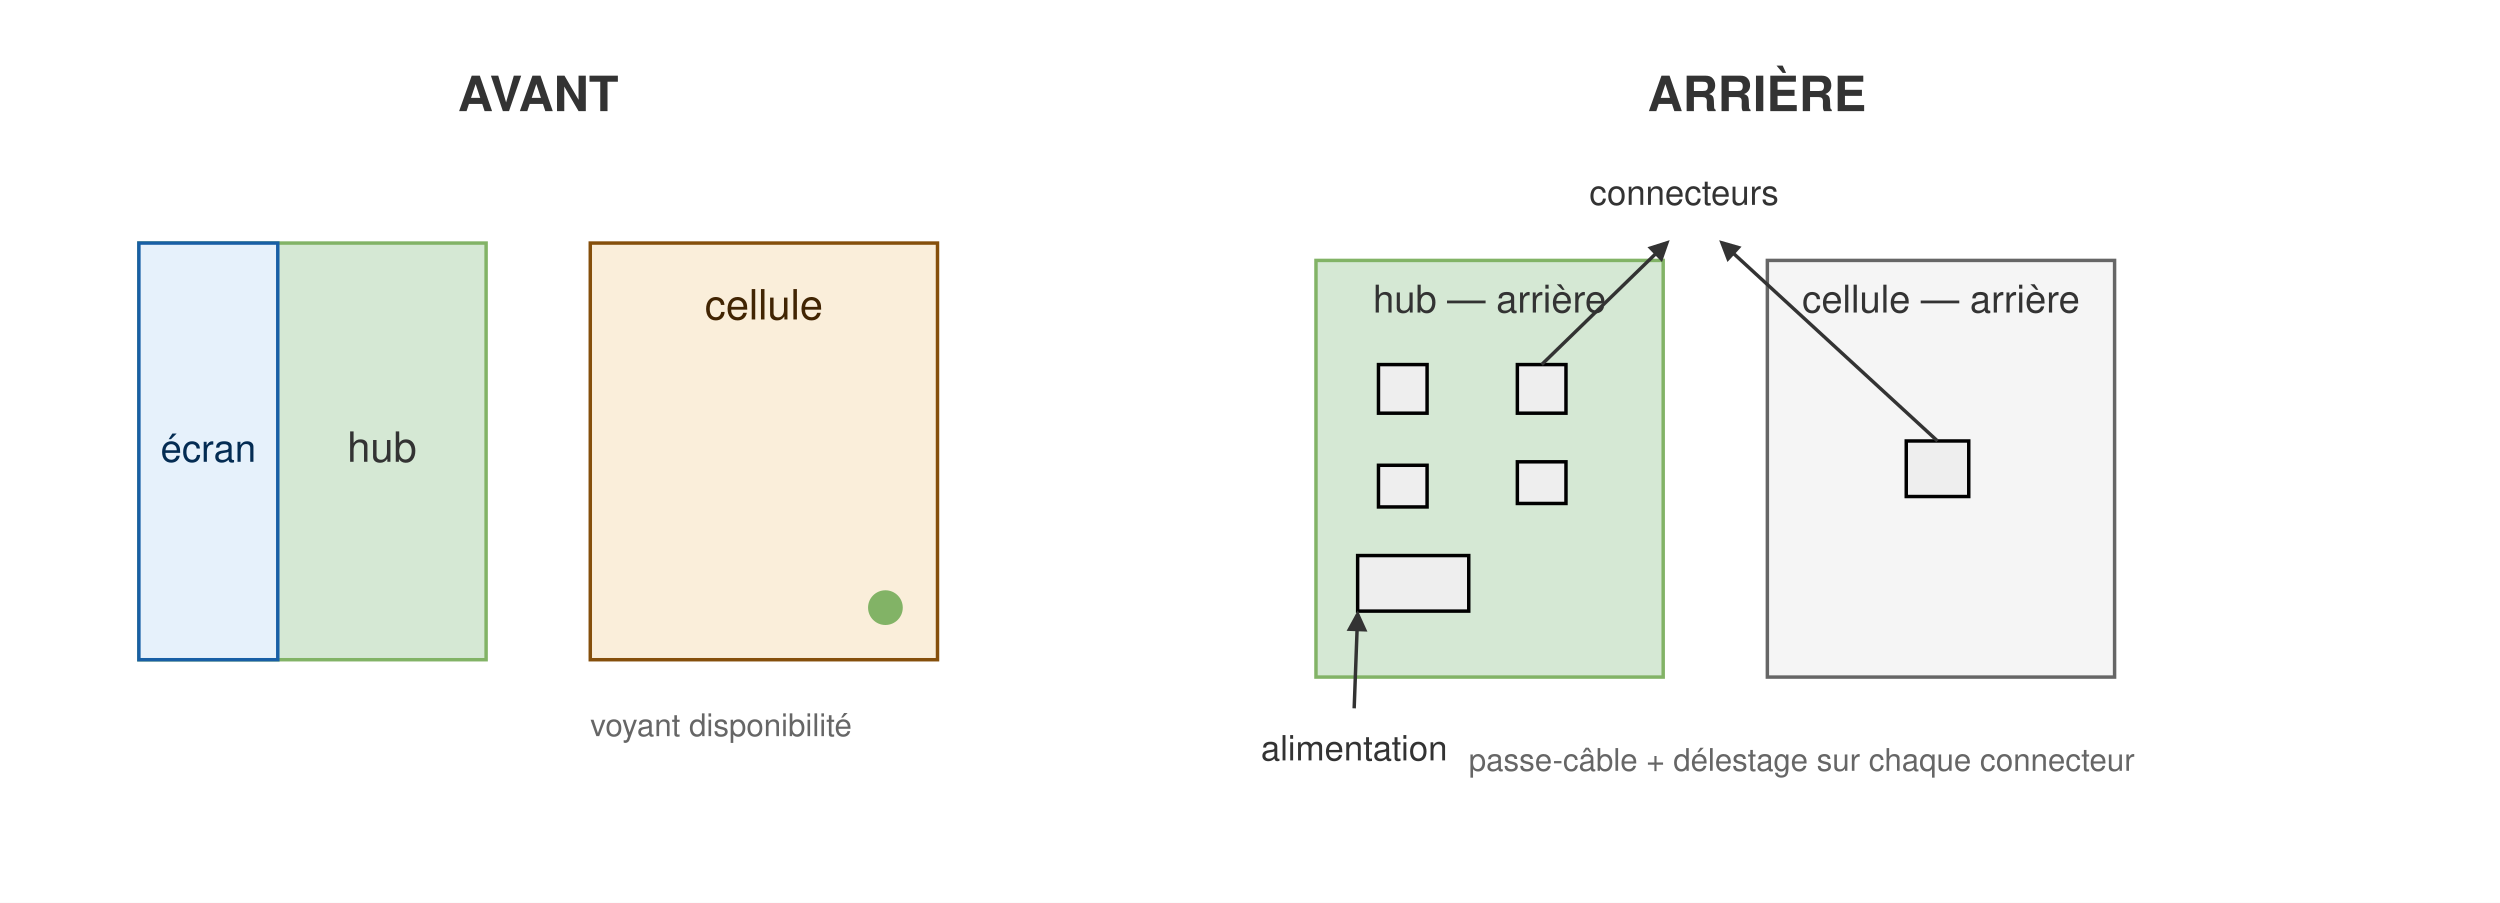
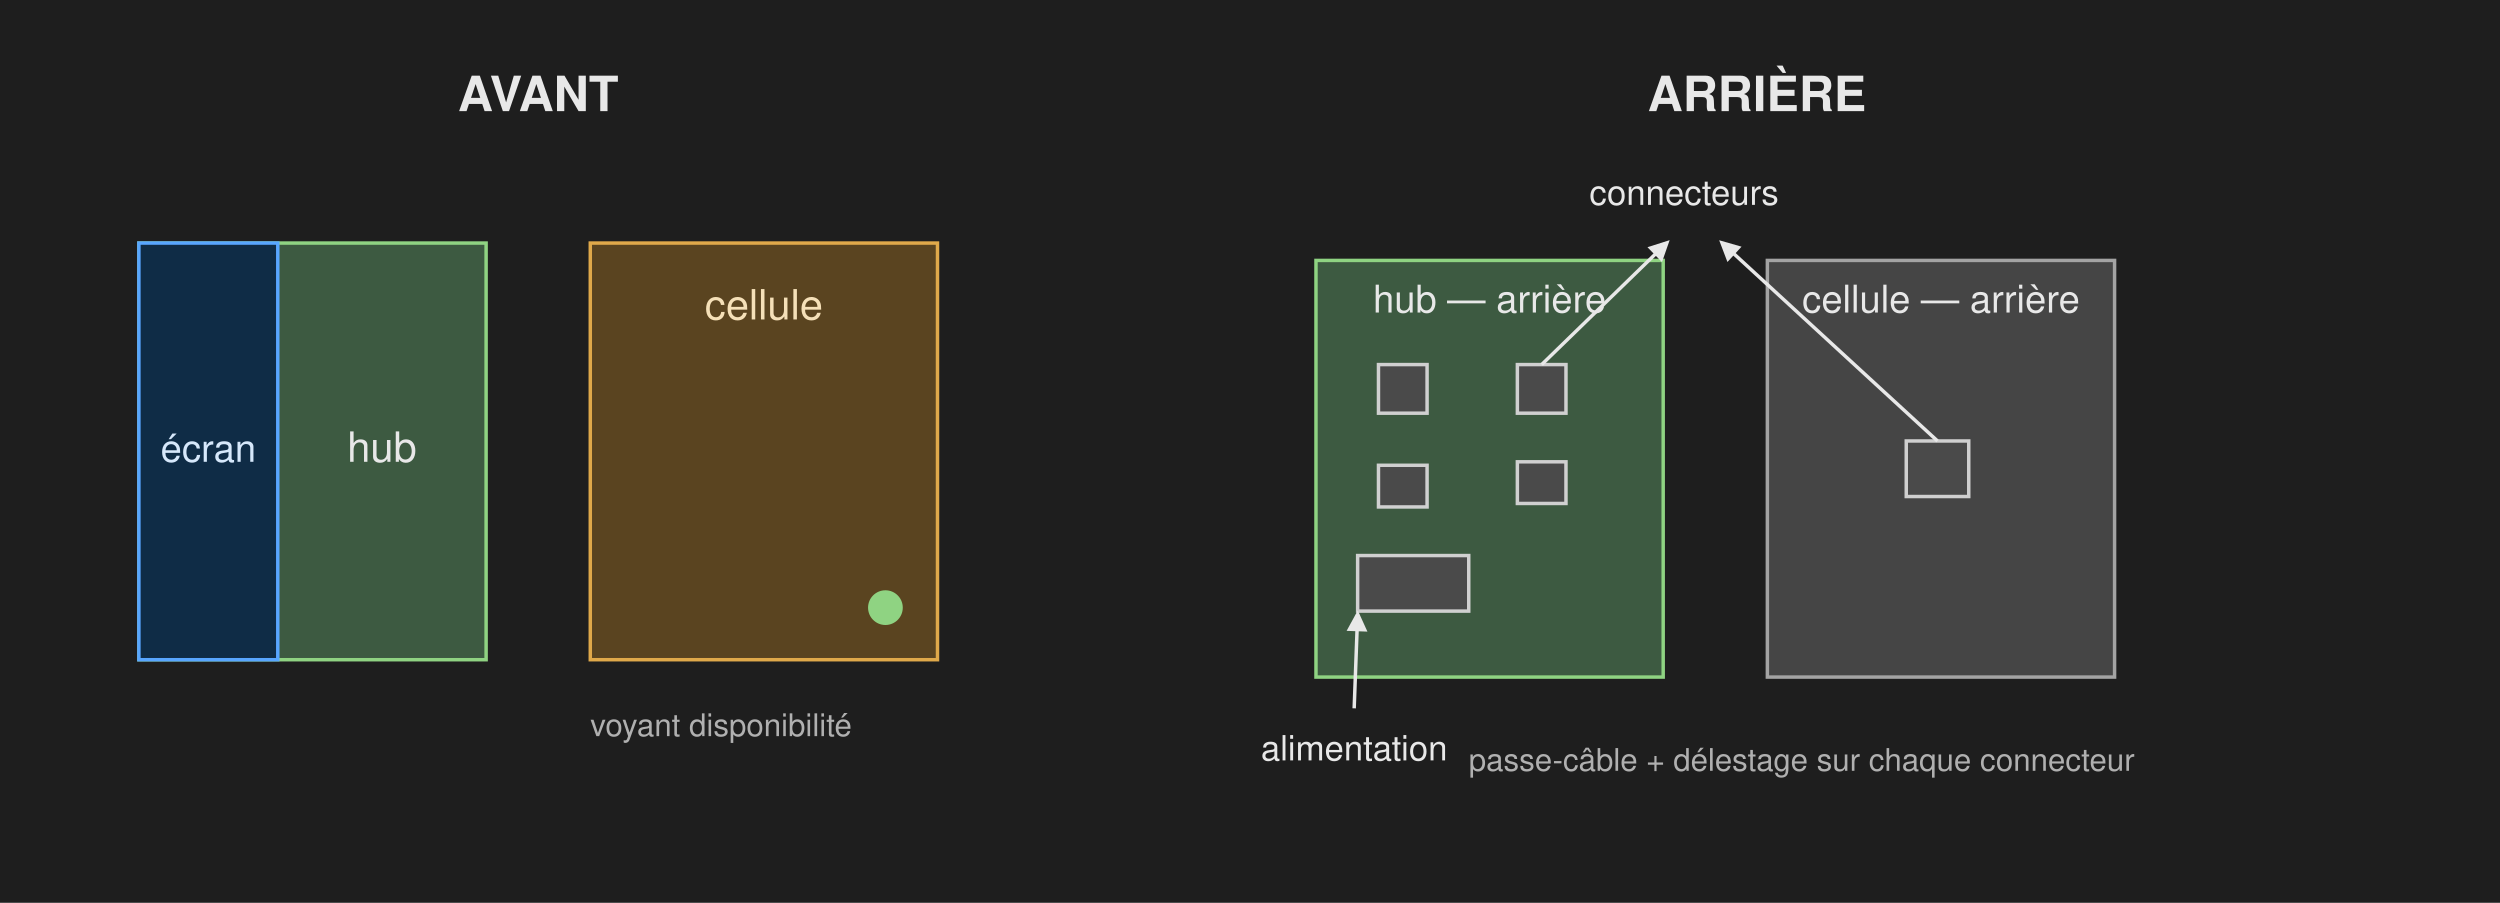
<svg xmlns="http://www.w3.org/2000/svg" width="720" height="260" viewBox="0 0 720 260" font-family="Helvetica, Arial, sans-serif">
-   <rect width="720" height="260" fill="#ffffff" />
+   <rect width="720" height="260" fill="#1e1e1e" />
  <defs>
    <marker id="arrow" viewBox="0 0 10 10" refX="8" refY="5" markerWidth="6" markerHeight="6" orient="auto-start-reverse">
-       <path d="M0,0L10,5L0,10z" fill="#333333" />
+       <path d="M0,0L10,5L0,10z" fill="#e8e8e8" />
    </marker>
  </defs>
-   <text x="155" y="32" text-anchor="middle" font-size="14" font-weight="bold" fill="#333333">AVANT</text>
-   <text x="506" y="32" text-anchor="middle" font-size="14" font-weight="bold" fill="#333333">ARRIÈRE</text>
-   <rect x="40" y="70" width="100" height="120" fill="#d5e8d4" stroke="#82b366" />
-   <rect x="40" y="70" width="40" height="120" fill="#E6F1FB" stroke="#185FA5" />
-   <text x="60" y="133" text-anchor="middle" font-size="11" fill="#042C53">écran</text>
-   <text x="110" y="133" text-anchor="middle" font-size="12" fill="#333333">hub</text>
-   <rect x="170" y="70" width="100" height="120" fill="#FAEEDA" stroke="#854F0B" />
-   <text x="220" y="92" text-anchor="middle" font-size="12" fill="#412402">cellule</text>
-   <circle cx="255" cy="175" r="5" fill="#82b366" />
-   <text x="170" y="212" font-size="9" fill="#666666">voyant disponibilité</text>
-   <rect x="379" y="75" width="100" height="120" fill="#d5e8d4" stroke="#82b366" />
-   <text x="429" y="90" text-anchor="middle" font-size="11" fill="#333333">hub — arrière</text>
-   <rect x="397" y="105" width="14" height="14" fill="#EEEEEE" stroke="#000000" />
-   <rect x="437" y="105" width="14" height="14" fill="#EEEEEE" stroke="#000000" />
-   <rect x="397" y="134" width="14" height="12" fill="#EEEEEE" stroke="#000000" />
-   <rect x="437" y="133" width="14" height="12" fill="#EEEEEE" stroke="#000000" />
-   <rect x="391" y="160" width="32" height="16" fill="#EEEEEE" stroke="#000000" />
-   <rect x="509" y="75" width="100" height="120" fill="#f5f5f5" stroke="#666666" />
-   <text x="559" y="90" text-anchor="middle" font-size="11" fill="#333333">cellule — arrière</text>
-   <rect x="549" y="127" width="18" height="16" fill="#EEEEEE" stroke="#000000" />
-   <text x="485" y="59" text-anchor="middle" font-size="10" fill="#333333">connecteurs</text>
-   <line x1="444" y1="105" x2="480" y2="70" stroke="#333333" stroke-width="1" marker-end="url(#arrow)" />
-   <line x1="558" y1="127" x2="496" y2="70" stroke="#333333" stroke-width="1" marker-end="url(#arrow)" />
-   <text x="390" y="219" text-anchor="middle" font-size="10" fill="#333333">alimentation</text>
-   <line x1="390" y1="204" x2="391" y2="177" stroke="#333333" stroke-width="1" marker-end="url(#arrow)" />
-   <text x="423" y="222" font-size="9" fill="#666666">passe-câble + délestage sur chaque connecteur</text>
+   <text x="155" y="32" text-anchor="middle" font-size="14" font-weight="bold" fill="#e8e8e8">AVANT</text>
+   <text x="506" y="32" text-anchor="middle" font-size="14" font-weight="bold" fill="#e8e8e8">ARRIÈRE</text>
+   <rect x="40" y="70" width="100" height="120" fill="#3d5a41" stroke="#8fd382" />
+   <rect x="40" y="70" width="40" height="120" fill="#0F2C46" stroke="#58A6FF" />
+   <text x="60" y="133" text-anchor="middle" font-size="11" fill="#D6E8FB">écran</text>
+   <text x="110" y="133" text-anchor="middle" font-size="12" fill="#e8e8e8">hub</text>
+   <rect x="170" y="70" width="100" height="120" fill="#5a4420" stroke="#e0a94a" />
+   <text x="220" y="92" text-anchor="middle" font-size="12" fill="#f5e0b8">cellule</text>
+   <circle cx="255" cy="175" r="5" fill="#8fd382" />
+   <text x="170" y="212" font-size="9" fill="#b0b0b0">voyant disponibilité</text>
+   <rect x="379" y="75" width="100" height="120" fill="#3d5a41" stroke="#8fd382" />
+   <text x="429" y="90" text-anchor="middle" font-size="11" fill="#e8e8e8">hub — arrière</text>
+   <rect x="397" y="105" width="14" height="14" fill="#4a4a4a" stroke="#d0d0d0" />
+   <rect x="437" y="105" width="14" height="14" fill="#4a4a4a" stroke="#d0d0d0" />
+   <rect x="397" y="134" width="14" height="12" fill="#4a4a4a" stroke="#d0d0d0" />
+   <rect x="437" y="133" width="14" height="12" fill="#4a4a4a" stroke="#d0d0d0" />
+   <rect x="391" y="160" width="32" height="16" fill="#4a4a4a" stroke="#d0d0d0" />
+   <rect x="509" y="75" width="100" height="120" fill="#454545" stroke="#a3a3a3" />
+   <text x="559" y="90" text-anchor="middle" font-size="11" fill="#e8e8e8">cellule — arrière</text>
+   <rect x="549" y="127" width="18" height="16" fill="#4a4a4a" stroke="#d0d0d0" />
+   <text x="485" y="59" text-anchor="middle" font-size="10" fill="#e8e8e8">connecteurs</text>
+   <line x1="444" y1="105" x2="480" y2="70" stroke="#e8e8e8" stroke-width="1" marker-end="url(#arrow)" />
+   <line x1="558" y1="127" x2="496" y2="70" stroke="#e8e8e8" stroke-width="1" marker-end="url(#arrow)" />
+   <text x="390" y="219" text-anchor="middle" font-size="10" fill="#e8e8e8">alimentation</text>
+   <line x1="390" y1="204" x2="391" y2="177" stroke="#e8e8e8" stroke-width="1" marker-end="url(#arrow)" />
+   <text x="423" y="222" font-size="9" fill="#b0b0b0">passe-câble + délestage sur chaque connecteur</text>
</svg>
